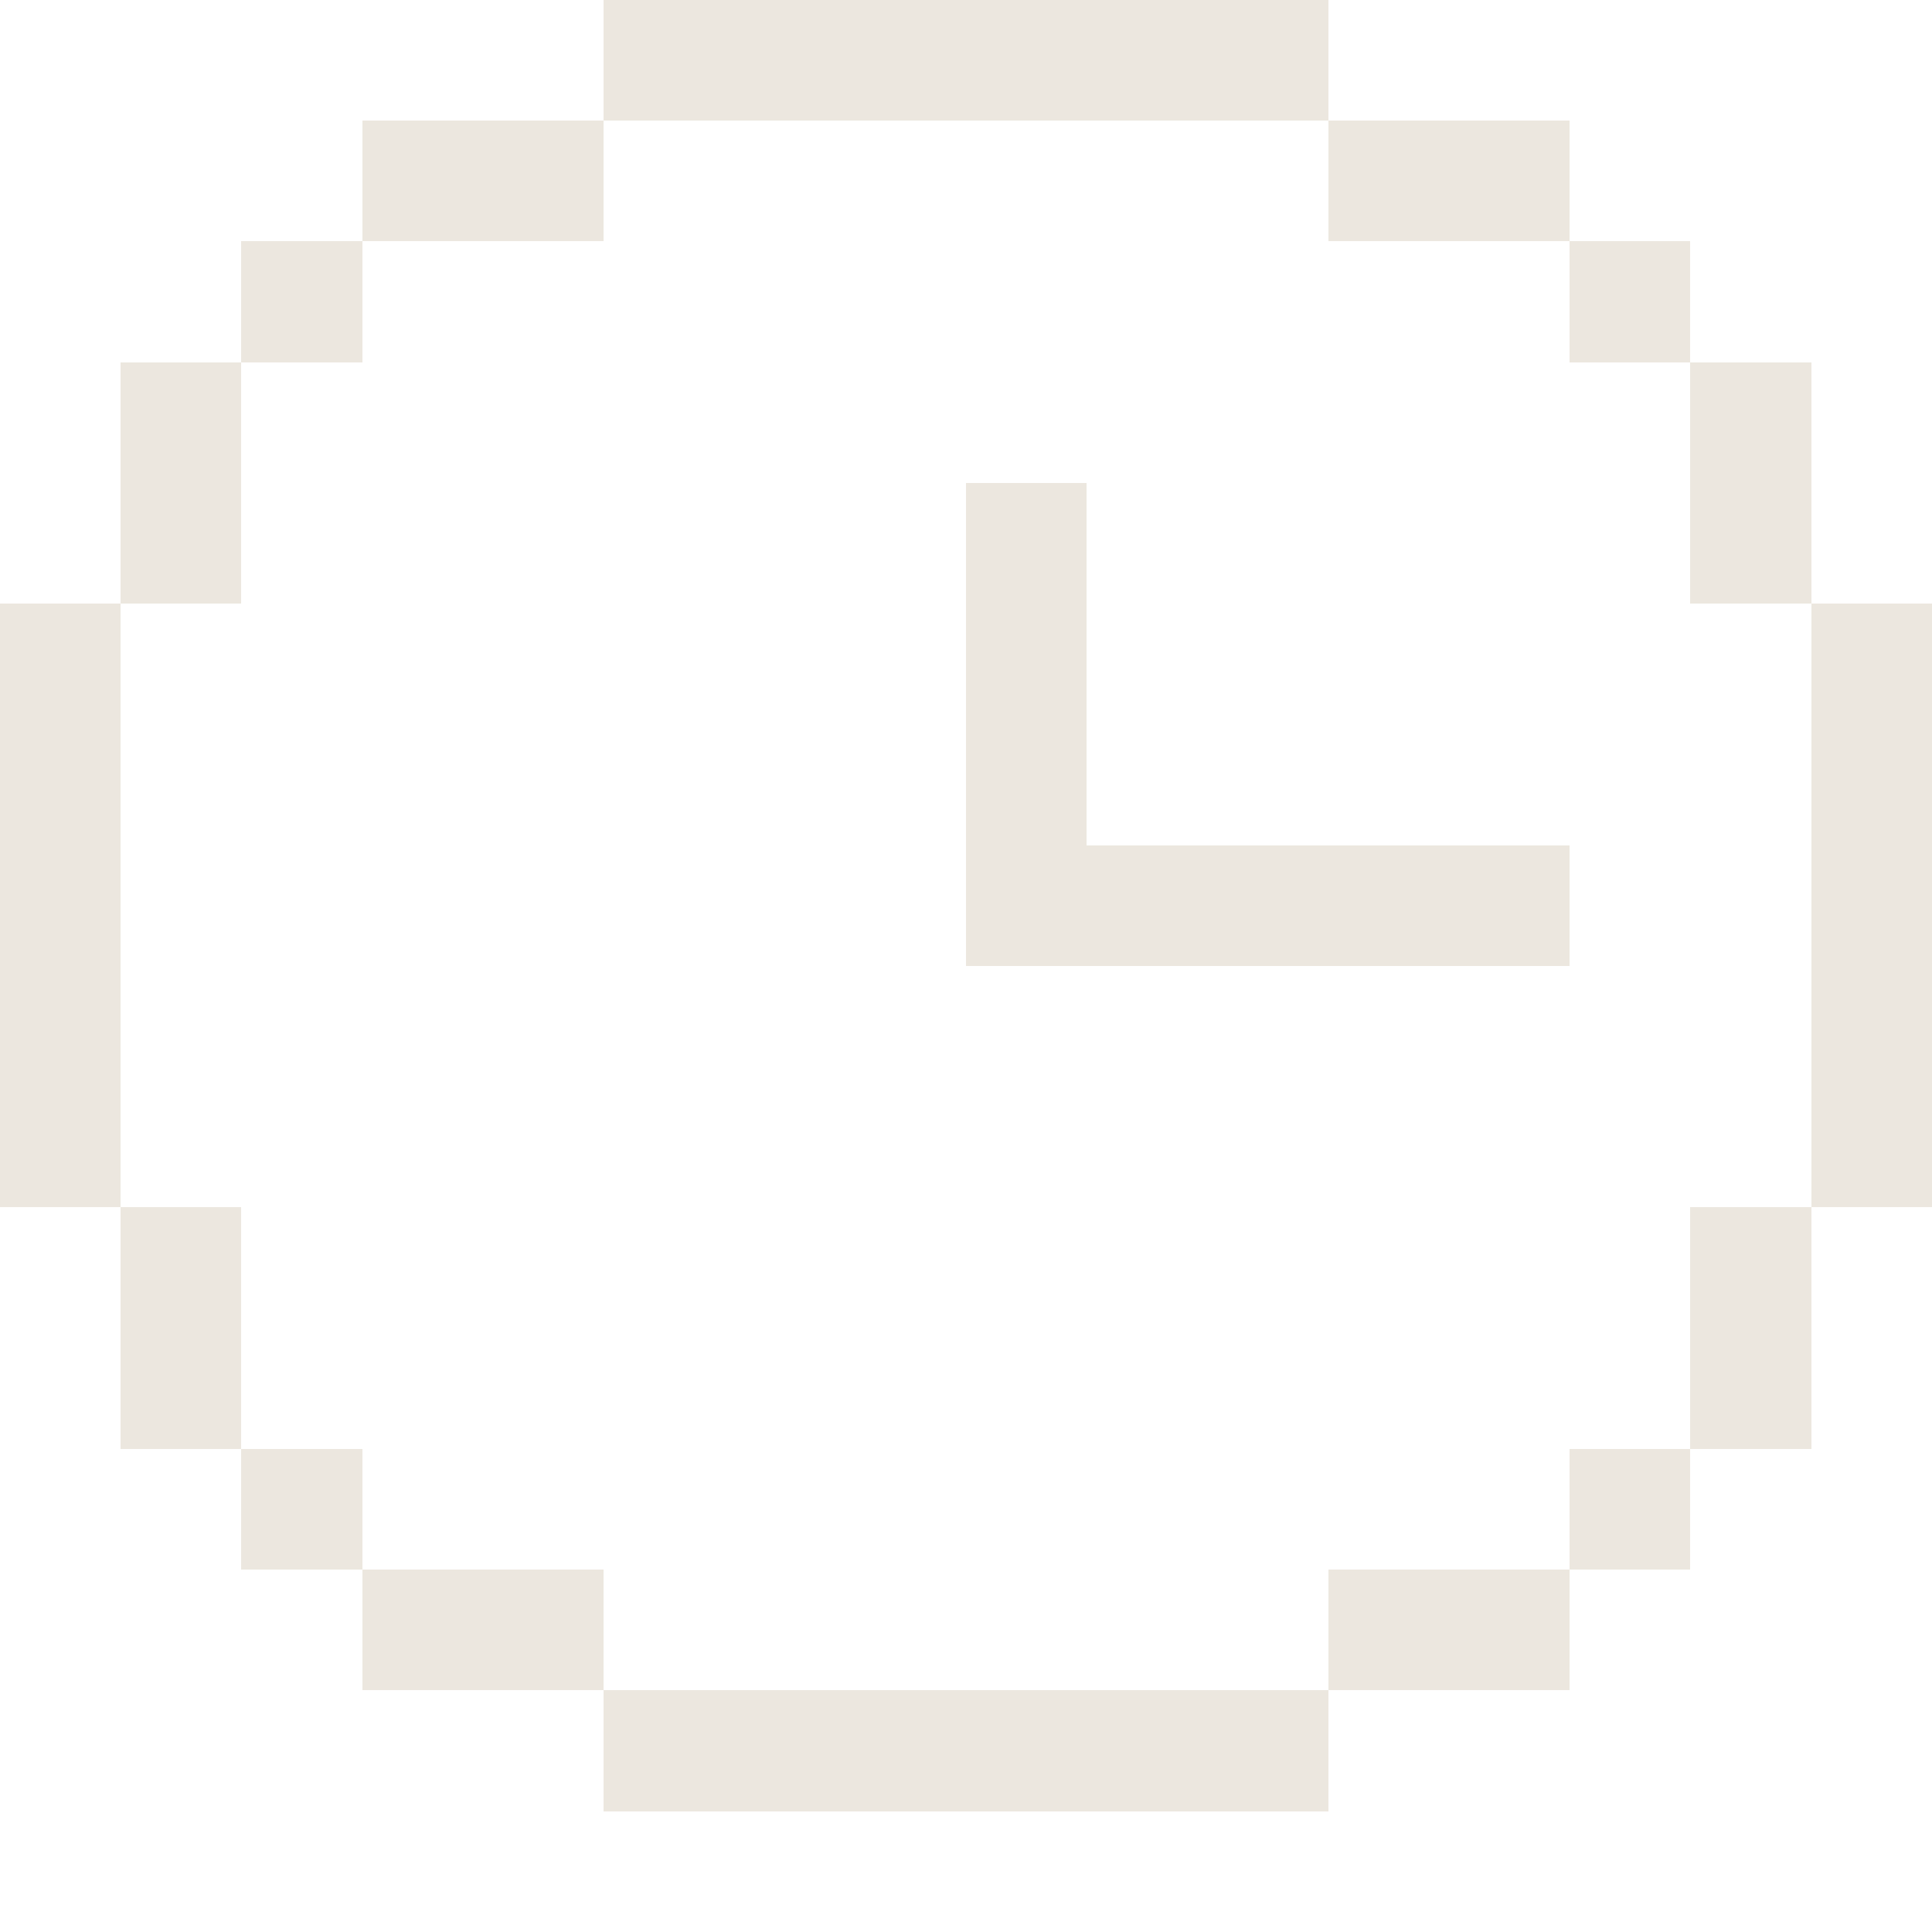
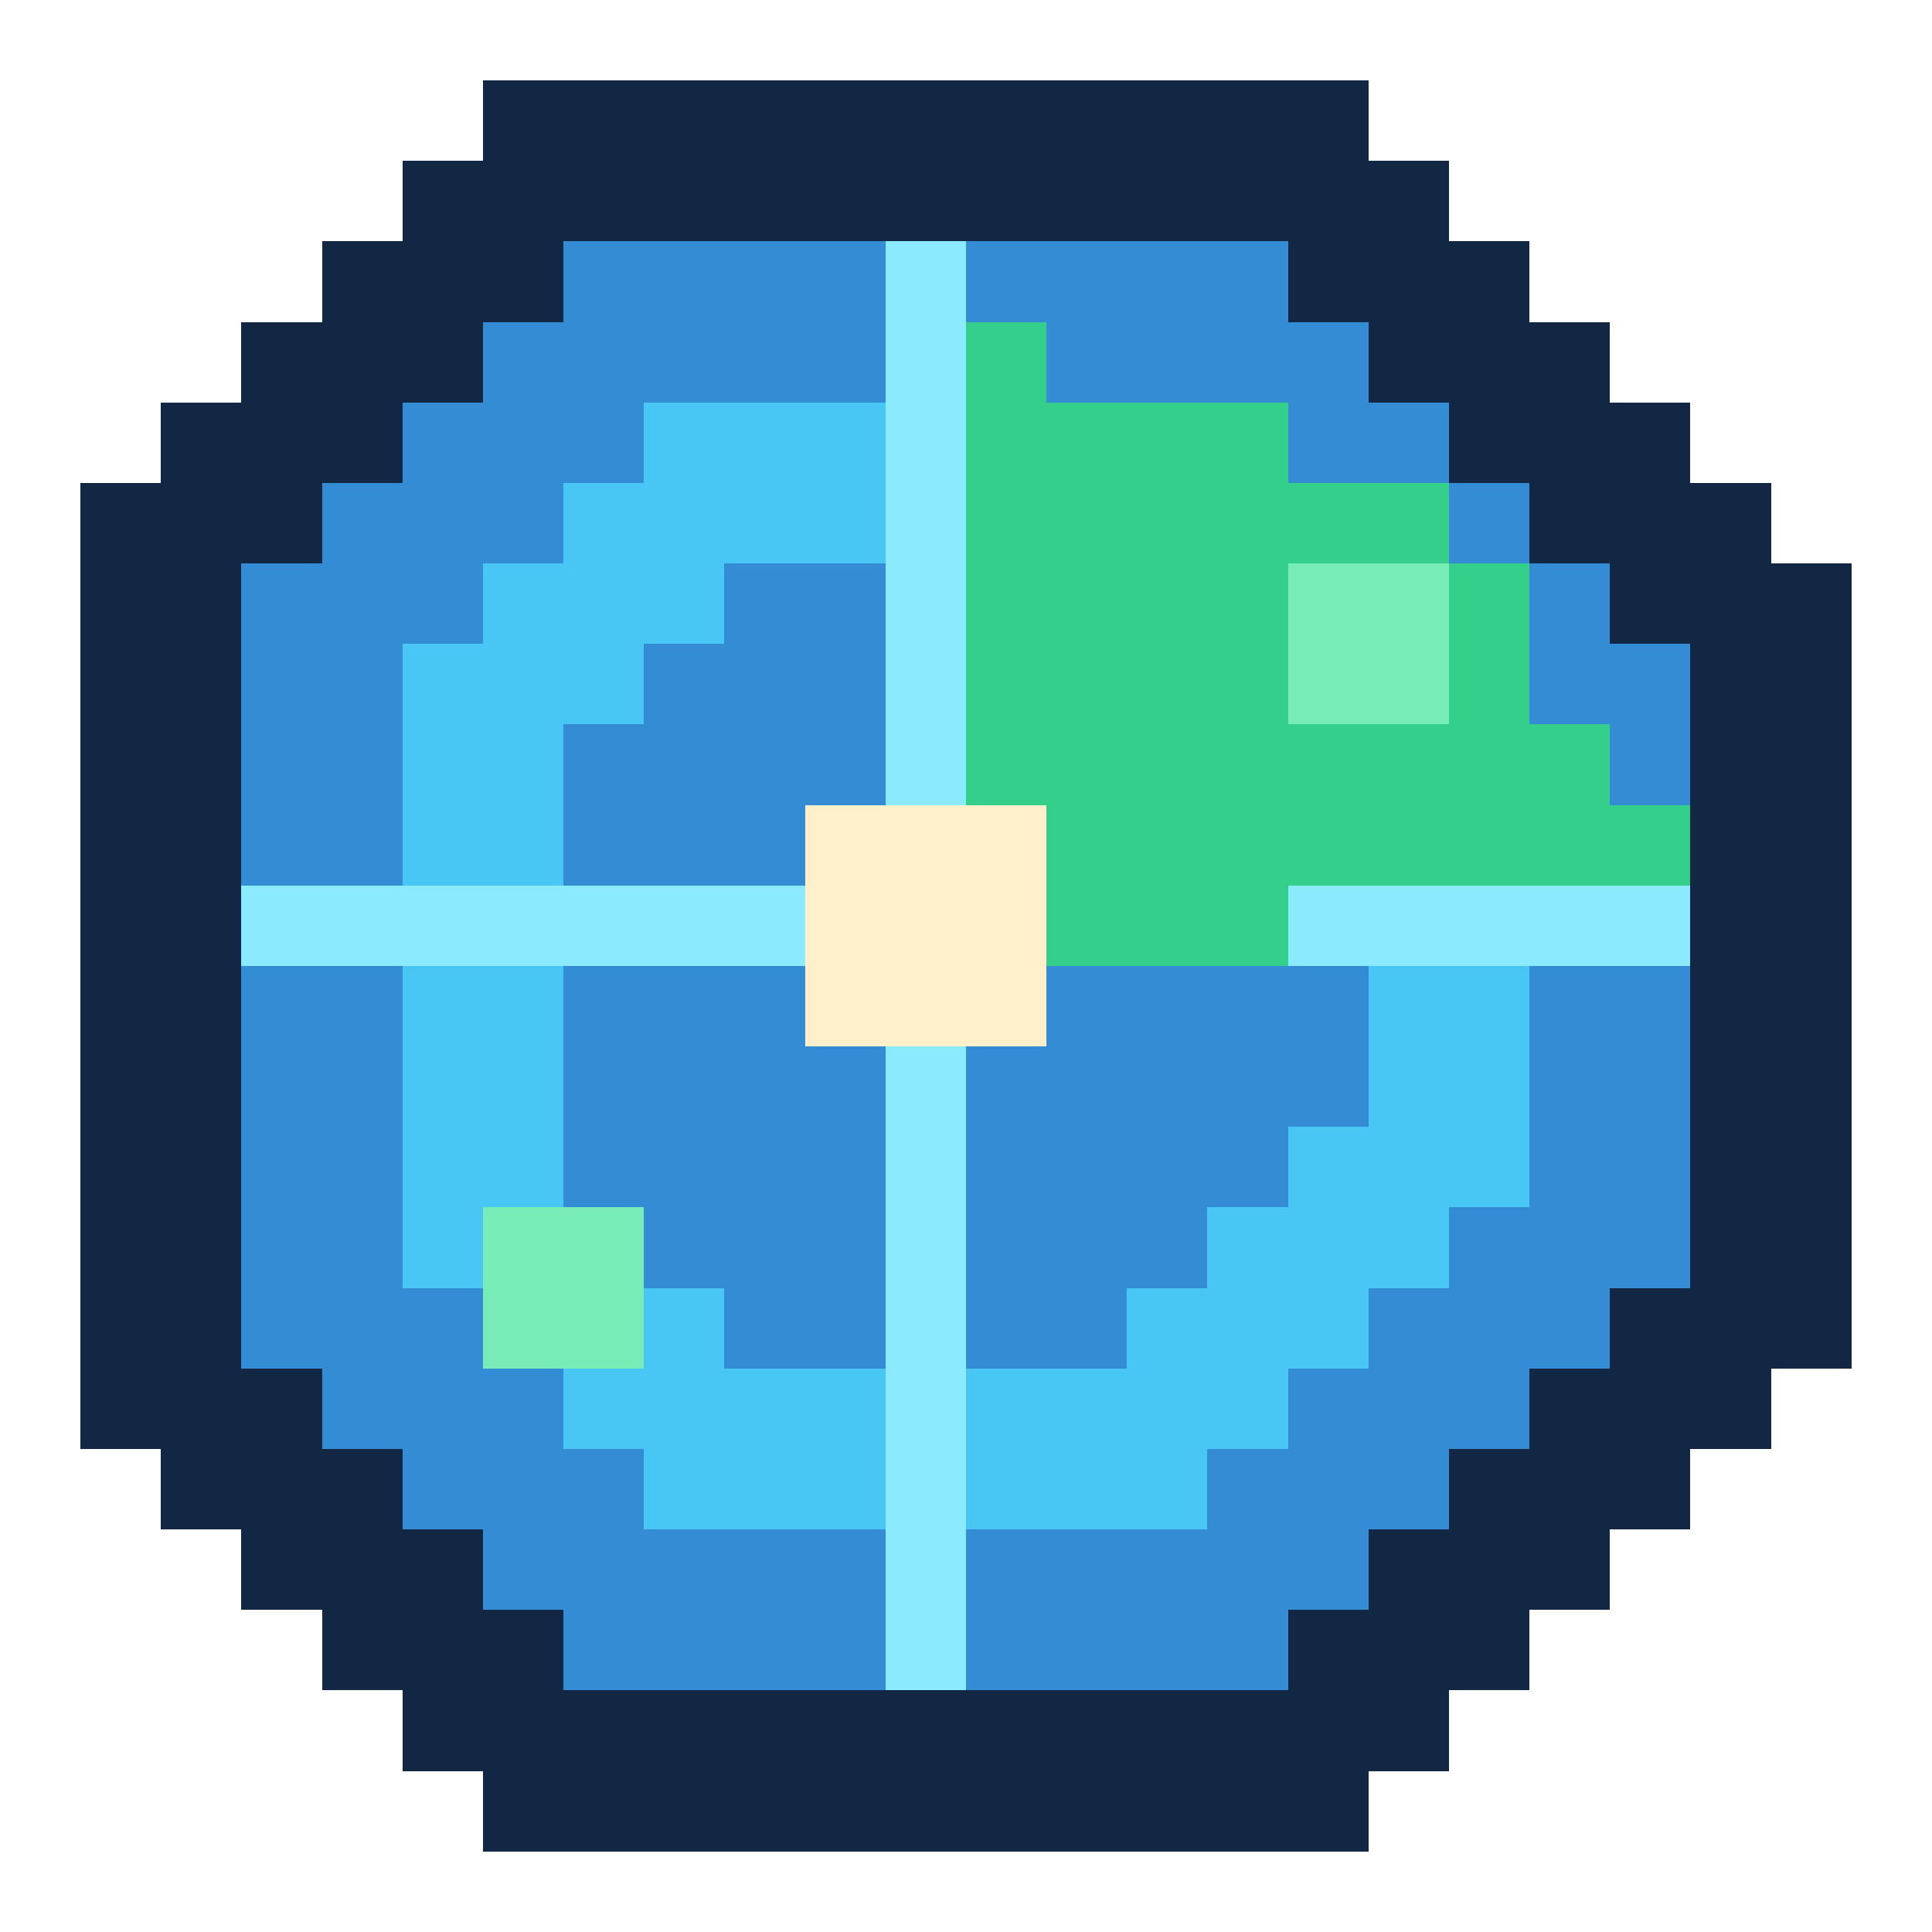
- <svg xmlns="http://www.w3.org/2000/svg" viewBox="0 0 16 16" shape-rendering="crispEdges">
-   <path fill="#ece7df" d="M5 0h1v1h-1zM6 0h1v1h-1zM7 0h1v1h-1zM8 0h1v1h-1zM9 0h1v1h-1zM10 0h1v1h-1zM3 1h1v1h-1zM4 1h1v1h-1zM11 1h1v1h-1zM12 1h1v1h-1zM2 2h1v1h-1zM13 2h1v1h-1zM1 3h1v1h-1zM14 3h1v1h-1zM1 4h1v1h-1zM8 4h1v1h-1zM14 4h1v1h-1zM0 5h1v1h-1zM8 5h1v1h-1zM15 5h1v1h-1zM0 6h1v1h-1zM8 6h1v1h-1zM15 6h1v1h-1zM0 7h1v1h-1zM8 7h1v1h-1zM9 7h1v1h-1zM10 7h1v1h-1zM11 7h1v1h-1zM12 7h1v1h-1zM15 7h1v1h-1zM0 8h1v1h-1zM15 8h1v1h-1zM0 9h1v1h-1zM15 9h1v1h-1zM1 10h1v1h-1zM14 10h1v1h-1zM1 11h1v1h-1zM14 11h1v1h-1zM2 12h1v1h-1zM13 12h1v1h-1zM3 13h1v1h-1zM4 13h1v1h-1zM11 13h1v1h-1zM12 13h1v1h-1zM5 14h1v1h-1zM6 14h1v1h-1zM7 14h1v1h-1zM8 14h1v1h-1zM9 14h1v1h-1zM10 14h1v1h-1z" />
+ <svg xmlns="http://www.w3.org/2000/svg" viewBox="0 0 24 24" width="24" height="24" shape-rendering="crispEdges" role="img" aria-label="radar">
+   <path fill="#122743" d="M6 1h11v1H6zM5 2h13v1H5zM4 3h3v1H4zM16 3h3v1H16zM3 4h3v1H3zM17 4h3v1H17zM2 5h3v1H2zM18 5h3v1H18zM1 6h3v1H1zM19 6h3v1H19zM1 7h2v1H1zM20 7h3v1H20zM1 8h2v1H1zM21 8h2v1H21zM1 9h2v1H1zM21 9h2v1H21zM1 10h2v1H1zM21 10h2v1H21zM1 11h2v1H1zM21 11h2v1H21zM1 12h2v1H1zM21 12h2v1H21zM1 13h2v1H1zM21 13h2v1H21zM1 14h2v1H1zM21 14h2v1H21zM1 15h2v1H1zM21 15h2v1H21zM1 16h2v1H1zM20 16h3v1H20zM1 17h3v1H1zM19 17h3v1H19zM2 18h3v1H2zM18 18h3v1H18zM3 19h3v1H3zM17 19h3v1H17zM4 20h3v1H4zM16 20h3v1H16zM5 21h13v1H5zM6 22h11v1H6z" />
+   <path fill="#348cd5" d="M7 3h4v1H7zM12 3h4v1H12zM6 4h5v1H6zM13 4h4v1H13zM5 5h3v1H5zM16 5h2v1H16zM4 6h3v1H4zM18 6h1v1H18zM3 7h3v1H3zM9 7h2v1H9zM19 7h1v1H19zM3 8h2v1H3zM8 8h3v1H8zM19 8h2v1H19zM3 9h2v1H3zM7 9h4v1H7zM20 9h1v1H20zM3 10h2v1H3zM7 10h3v1H7zM3 12h2v1H3zM7 12h3v1H7zM13 12h4v1H13zM19 12h2v1H19zM3 13h2v1H3zM7 13h4v1H7zM12 13h5v1H12zM19 13h2v1H19zM3 14h2v1H3zM7 14h4v1H7zM12 14h4v1H12zM19 14h2v1H19zM3 15h2v1H3zM8 15h3v1H8zM12 15h3v1H12zM18 15h3v1H18zM3 16h3v1H3zM9 16h2v1H9zM12 16h2v1H12zM17 16h3v1H17zM4 17h3v1H4zM16 17h3v1H16zM5 18h3v1H5zM15 18h3v1H15zM6 19h5v1H6zM12 19h5v1H12zM7 20h4v1H7zM12 20h4v1H12z" />
+   <path fill="#8ceaff" d="M11 3h1v1H11zM11 4h1v1H11zM11 5h1v1H11zM11 6h1v1H11zM11 7h1v1H11zM11 8h1v1H11zM11 9h1v1H11zM3 11h7v1H3zM16 11h5v1H16zM11 13h1v1H11zM11 14h1v1H11zM11 15h1v1H11zM11 16h1v1H11zM11 17h1v1H11zM11 18h1v1H11zM11 19h1v1H11zM11 20h1v1H11z" />
+   <path fill="#34cf8b" d="M12 4h1v1H12zM12 5h4v1H12zM12 6h6v1H12zM12 7h4v1H12zM18 7h1v1H18zM12 8h4v1H12zM18 8h1v1H18zM12 9h8v1H12zM13 10h8v1H13zM13 11h3v1H13z" />
+   <path fill="#49c7f4" d="M8 5h3v1H8zM7 6h4v1H7zM6 7h3v1H6zM5 8h3v1H5zM5 9h2v1H5zM5 10h2v1H5zM5 12h2v1H5zM17 12h2v1H17zM5 13h2v1H5zM17 13h2v1H17zM5 14h2v1H5zM16 14h3v1H16zM5 15h1v1H5zM15 15h3v1H15zM8 16h1v1H8zM14 16h3v1H14zM7 17h4v1H7zM12 17h4v1H12zM8 18h3v1H8zM12 18h3v1H12z" />
+   <path fill="#78ecb6" d="M16 7h2v1H16zM16 8h2v1H16zM6 15h2v1H6zM6 16h2v1H6z" />
+   <path fill="#fff0cc" d="M10 10h3v1H10zM10 11h3v1H10zM10 12h3v1H10z" />
</svg>
